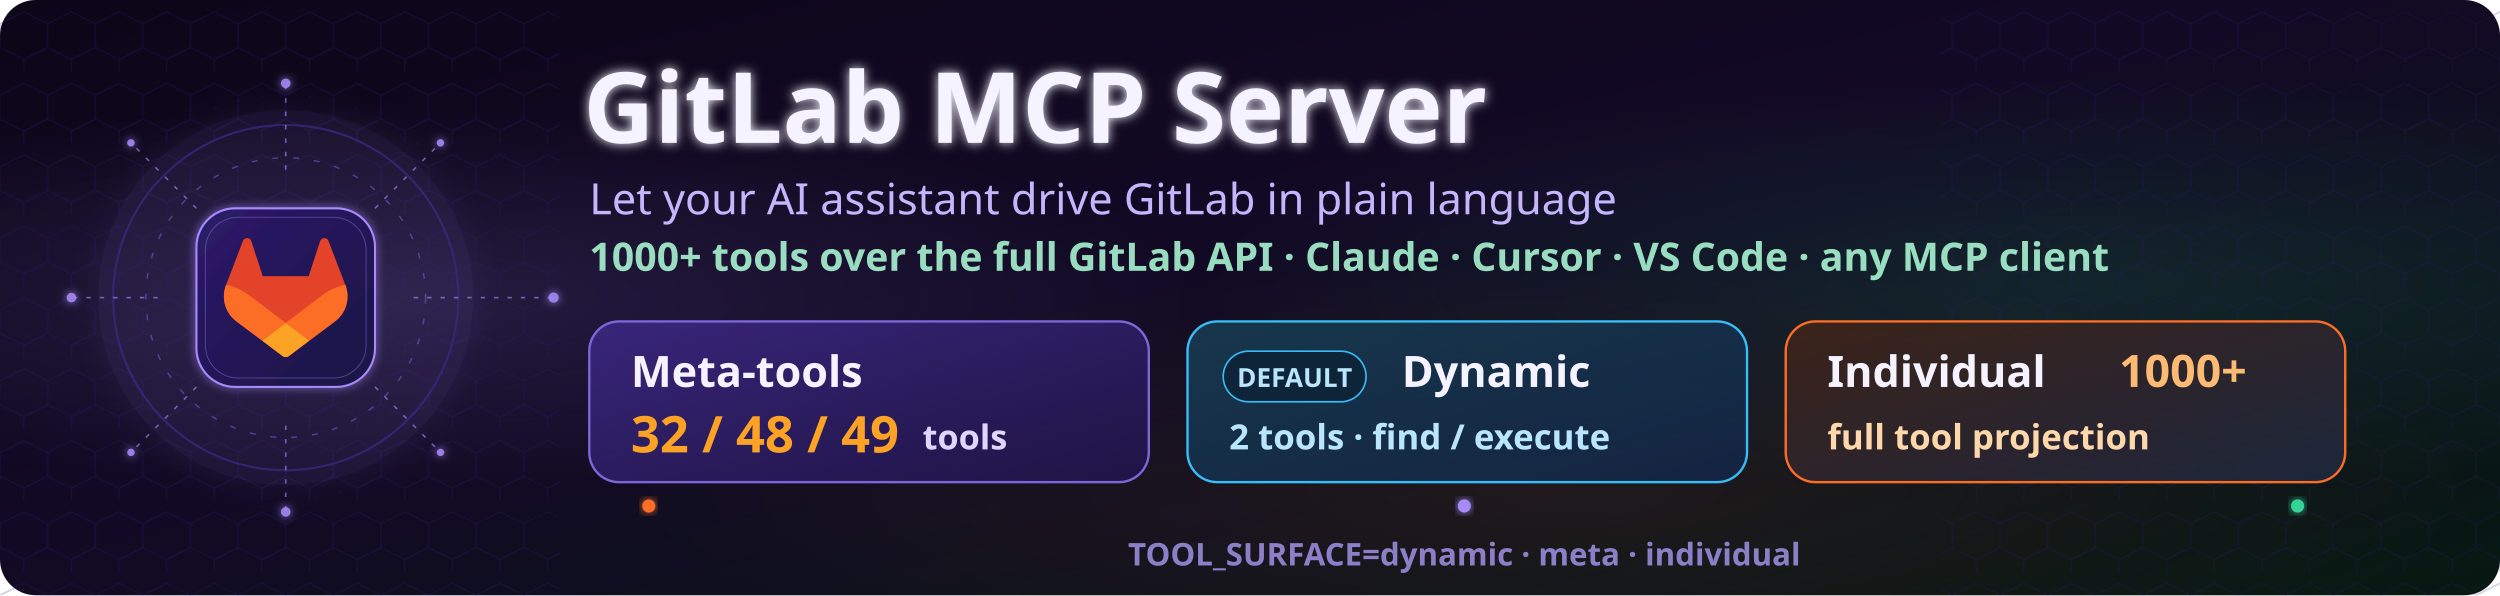
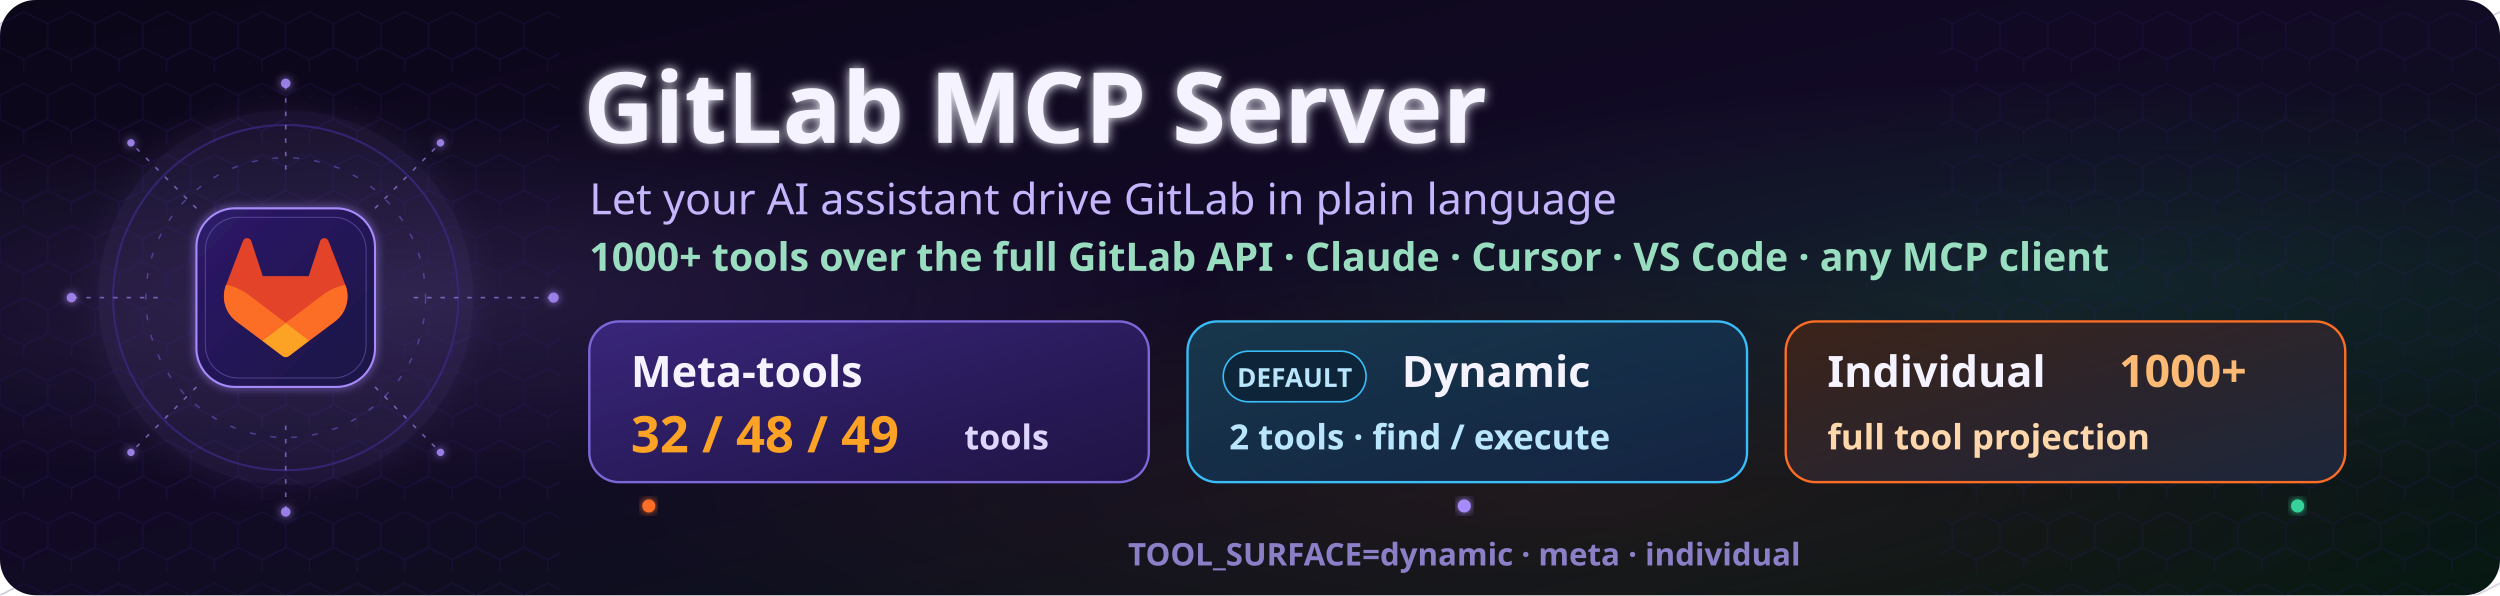
<svg xmlns="http://www.w3.org/2000/svg" viewBox="0 0 840 200" width="840" height="200">
  <defs>
    <filter id="glow" x="-20%" y="-20%" width="140%" height="140%">
      <feGaussianBlur stdDeviation="1.4" result="blur" />
      <feComposite in="SourceGraphic" in2="blur" operator="over" />
    </filter>
    <filter id="soft-glow" x="-35%" y="-35%" width="170%" height="170%">
      <feGaussianBlur stdDeviation="5" result="blur" />
      <feComposite in="SourceGraphic" in2="blur" operator="over" />
    </filter>
    <filter id="text-glow" x="-10%" y="-15%" width="120%" height="130%">
      <feGaussianBlur stdDeviation="1.8" result="blur" />
      <feComposite in="SourceGraphic" in2="blur" operator="over" />
    </filter>
    <linearGradient id="bg-grad" x1="0%" y1="0%" x2="100%" y2="100%">
      <stop offset="0%" stop-color="#0B0618" />
      <stop offset="46%" stop-color="#120A25" />
      <stop offset="100%" stop-color="#071912" />
    </linearGradient>
    <linearGradient id="core-grad" x1="0%" y1="0%" x2="100%" y2="100%">
      <stop offset="0%" stop-color="#2D1B69" />
      <stop offset="100%" stop-color="#1A1145" />
    </linearGradient>
    <linearGradient id="meta-grad" x1="0%" y1="0%" x2="100%" y2="100%">
      <stop offset="0%" stop-color="#3B2780" stop-opacity="0.92" />
      <stop offset="100%" stop-color="#21144D" stop-opacity="0.82" />
    </linearGradient>
    <linearGradient id="dynamic-grad" x1="0%" y1="0%" x2="100%" y2="100%">
      <stop offset="0%" stop-color="#173B4F" stop-opacity="0.92" />
      <stop offset="100%" stop-color="#12264A" stop-opacity="0.82" />
    </linearGradient>
    <linearGradient id="individual-grad" x1="0%" y1="0%" x2="100%" y2="100%">
      <stop offset="0%" stop-color="#3E2317" stop-opacity="0.94" />
      <stop offset="100%" stop-color="#1F2841" stop-opacity="0.84" />
    </linearGradient>
    <linearGradient id="catalog-line" x1="0%" y1="0%" x2="100%" y2="0%">
      <stop offset="0%" stop-color="#FC6D26" stop-opacity="0" />
      <stop offset="16%" stop-color="#FC6D26" />
      <stop offset="50%" stop-color="#A78BFA" />
      <stop offset="84%" stop-color="#34D399" />
      <stop offset="100%" stop-color="#34D399" stop-opacity="0" />
    </linearGradient>
    <radialGradient id="aura-left" cx="0.16" cy="0.5" r="0.32">
      <stop offset="0%" stop-color="#A78BFA" stop-opacity="0.14" />
      <stop offset="100%" stop-color="#A78BFA" stop-opacity="0" />
    </radialGradient>
    <radialGradient id="aura-right" cx="0.83" cy="0.48" r="0.35">
      <stop offset="0%" stop-color="#34D399" stop-opacity="0.11" />
      <stop offset="100%" stop-color="#34D399" stop-opacity="0" />
    </radialGradient>
    <radialGradient id="aura-orange" cx="0.62" cy="0.82" r="0.38">
      <stop offset="0%" stop-color="#FC6D26" stop-opacity="0.08" />
      <stop offset="100%" stop-color="#FC6D26" stop-opacity="0" />
    </radialGradient>
    <symbol id="hex" viewBox="0 0 16 24" overflow="visible">
      <path d="M0,8 L8,4 16,8 16,16 8,20 0,16Z" fill="none" stroke="#2D1B69" stroke-width="0.45" />
    </symbol>
    <pattern id="hex-grid" x="0" y="0" width="16" height="24" patternUnits="userSpaceOnUse">
      <use href="#hex" />
      <use href="#hex" x="8" y="12" />
    </pattern>
  </defs>
  <rect width="840" height="200" rx="12" fill="url(#bg-grad)" />
  <rect width="840" height="200" rx="12" fill="url(#aura-left)" />
  <rect width="840" height="200" rx="12" fill="url(#aura-right)" />
  <rect width="840" height="200" rx="12" fill="url(#aura-orange)" />
  <rect x="0" y="0" width="188" height="200" fill="url(#hex-grid)" opacity="0.28" />
  <rect x="652" y="0" width="188" height="200" fill="url(#hex-grid)" opacity="0.24" />
  <g transform="translate(96 100)">
    <circle r="63" fill="#A78BFA" opacity="0.08" filter="url(#soft-glow)" />
    <circle r="58" fill="none" stroke="#3B2780" stroke-width="0.7" opacity="0.78" />
    <circle r="47" fill="none" stroke="#6D5DD3" stroke-width="0.5" stroke-dasharray="2 5" opacity="0.58" />
    <circle r="68" fill="none" stroke="#1A1145" stroke-width="0.45" stroke-dasharray="1 7" opacity="0.55" />
    <g stroke="#A78BFA" stroke-width="0.55" stroke-dasharray="1.5 3" opacity="0.62">
      <line x1="0" y1="-43" x2="0" y2="-72" />
      <line x1="0" y1="43" x2="0" y2="72" />
      <line x1="-43" y1="0" x2="-72" y2="0" />
      <line x1="43" y1="0" x2="90" y2="0" />
      <line x1="-30" y1="-30" x2="-52" y2="-52" />
      <line x1="30" y1="-30" x2="52" y2="-52" />
      <line x1="-30" y1="30" x2="-52" y2="52" />
      <line x1="30" y1="30" x2="52" y2="52" />
    </g>
    <g fill="#A78BFA" filter="url(#glow)" opacity="0.9">
      <circle cx="0" cy="-72" r="1.6" />
      <circle cx="0" cy="72" r="1.6" />
      <circle cx="-72" cy="0" r="1.6" />
      <circle cx="90" cy="0" r="1.7" />
      <circle cx="-52" cy="-52" r="1.25" />
      <circle cx="52" cy="-52" r="1.25" />
      <circle cx="-52" cy="52" r="1.25" />
      <circle cx="52" cy="52" r="1.25" />
    </g>
    <rect x="-30" y="-30" width="60" height="60" rx="13" fill="url(#core-grad)" stroke="#A78BFA" stroke-width="0.7" filter="url(#glow)" />
    <rect x="-27" y="-27" width="54" height="54" rx="11" fill="none" stroke="#A78BFA" stroke-width="0.32" opacity="0.38" />
    <svg x="-24" y="-24" width="48" height="48" viewBox="100 100 180 180">
      <path fill="#E24329" d="M265.264,174.372l-.213-.558-21.199-55.309c-.424-1.084-1.185-1.996-2.177-2.627-.988-.634-2.147-.933-3.323-.87-1.169.062-2.292.489-3.208,1.218-.91.736-1.566,1.73-1.875,2.853l-14.313,43.807h-57.91l-14.313-43.807c-.309-1.123-.965-2.118-1.875-2.853-.916-.729-2.039-1.156-3.208-1.218-1.175-.062-2.335.236-3.323.87-.992.63-1.753,1.543-2.177,2.627l-21.199,55.312-.213.555c-6.282,16.385-.929,34.908,13.059,45.488.026.016.049.036.076.056l.187.141,32.291,24.174,15.972,12.09,9.72,7.349c2.341,1.773,5.579,1.773,7.92,0l9.719-7.349,15.968-12.09,32.481-24.315c.03-.023.056-.043.085-.066,13.978-10.58,19.327-29.096,13.049-45.478Z" />
      <path fill="#FC6D26" d="M265.264,174.372l-.213-.558c-10.517,2.161-20.204,6.61-28.498,12.816-.135.099-25.205,19.058-46.552,35.197,15.85,11.985,29.648,22.404,29.648,22.404l32.481-24.315c.03-.023.056-.043.085-.066,13.978-10.58,19.327-29.096,13.049-45.478Z" />
      <path fill="#FCA326" d="M160.35,244.231l15.972,12.09,9.72,7.349c2.341,1.773,5.579,1.773,7.92,0l9.719-7.349,15.968-12.09s-13.798-10.419-29.648-22.404c-15.853,11.985-29.651,22.404-29.651,22.404Z" />
      <path fill="#FC6D26" d="M143.446,186.63c-8.291-6.203-17.974-10.655-28.495-12.813l-.213.555c-6.282,16.385-.929,34.908,13.059,45.488.026.016.049.036.076.056l.187.141,32.291,24.174s13.798-10.419,29.651-22.404c-21.347-16.139-46.42-35.098-46.555-35.197Z" />
    </svg>
  </g>
  <g font-family="'Segoe UI', system-ui, -apple-system, sans-serif">
    <text x="196" y="48" font-size="33" font-weight="760" fill="#F5F3FF" filter="url(#text-glow)">GitLab MCP Server</text>
    <text x="198" y="72" font-size="14.5" font-weight="520" fill="#C4B5FD">Let your AI assistant drive GitLab in plain language</text>
    <text x="198" y="91" font-size="13.2" font-weight="560" fill="#A7F3D0" opacity="0.9">1000+ tools over the full GitLab API · Claude · Cursor · VS Code · any MCP client</text>
    <g transform="translate(198 108)">
      <path d="M6 62H588" stroke="url(#catalog-line)" stroke-width="1.6" opacity="0.72" />
      <circle cx="20" cy="62" r="2.2" fill="#FC6D26" filter="url(#glow)" />
      <circle cx="294" cy="62" r="2.2" fill="#A78BFA" filter="url(#glow)" />
      <circle cx="574" cy="62" r="2.2" fill="#34D399" filter="url(#glow)" />
      <g>
        <rect x="0" y="0" width="188" height="54" rx="10" fill="url(#meta-grad)" stroke="#7C67D9" stroke-width="0.8" />
        <text x="14" y="22" font-size="14.5" font-weight="760" fill="#F5F3FF">Meta-tools</text>
        <text x="14" y="44" font-size="17" font-weight="800" fill="#FCA326">32 / 48 / 49</text>
-         <text x="112" y="43" font-size="11.5" font-weight="620" fill="#DDD6FE">tools</text>
+         <text x="126" y="43" font-size="11.5" font-weight="620" fill="#DDD6FE">tools</text>
      </g>
      <g transform="translate(201 0)">
        <rect x="0" y="0" width="188" height="54" rx="10" fill="url(#dynamic-grad)" stroke="#38BDF8" stroke-width="0.8" />
        <rect x="12" y="10" width="48" height="17" rx="8.5" fill="#0E2438" stroke="#38BDF8" stroke-width="0.55" />
        <text x="36" y="22" text-anchor="middle" font-size="8.8" font-weight="800" fill="#BAE6FD">DEFAULT</text>
        <text x="72" y="22" font-size="14.5" font-weight="760" fill="#F5F3FF">Dynamic</text>
        <text x="14" y="43" font-size="11.7" font-weight="650" fill="#BAE6FD">2 tools · find / execute</text>
      </g>
      <g transform="translate(402 0)">
        <rect x="0" y="0" width="188" height="54" rx="10" fill="url(#individual-grad)" stroke="#FC6D26" stroke-width="0.8" />
        <text x="14" y="22" font-size="14.5" font-weight="760" fill="#F5F3FF">Individual</text>
        <text x="112" y="22" font-size="15" font-weight="800" fill="#FDBA74">1000+</text>
        <text x="14" y="43" font-size="11.7" font-weight="650" fill="#FED7AA">full tool projection</text>
      </g>
    </g>
    <text x="492" y="190" text-anchor="middle" font-size="10.5" font-weight="650" fill="#8B7FC7">TOOL_SURFACE=dynamic · meta · individual</text>
  </g>
</svg>
